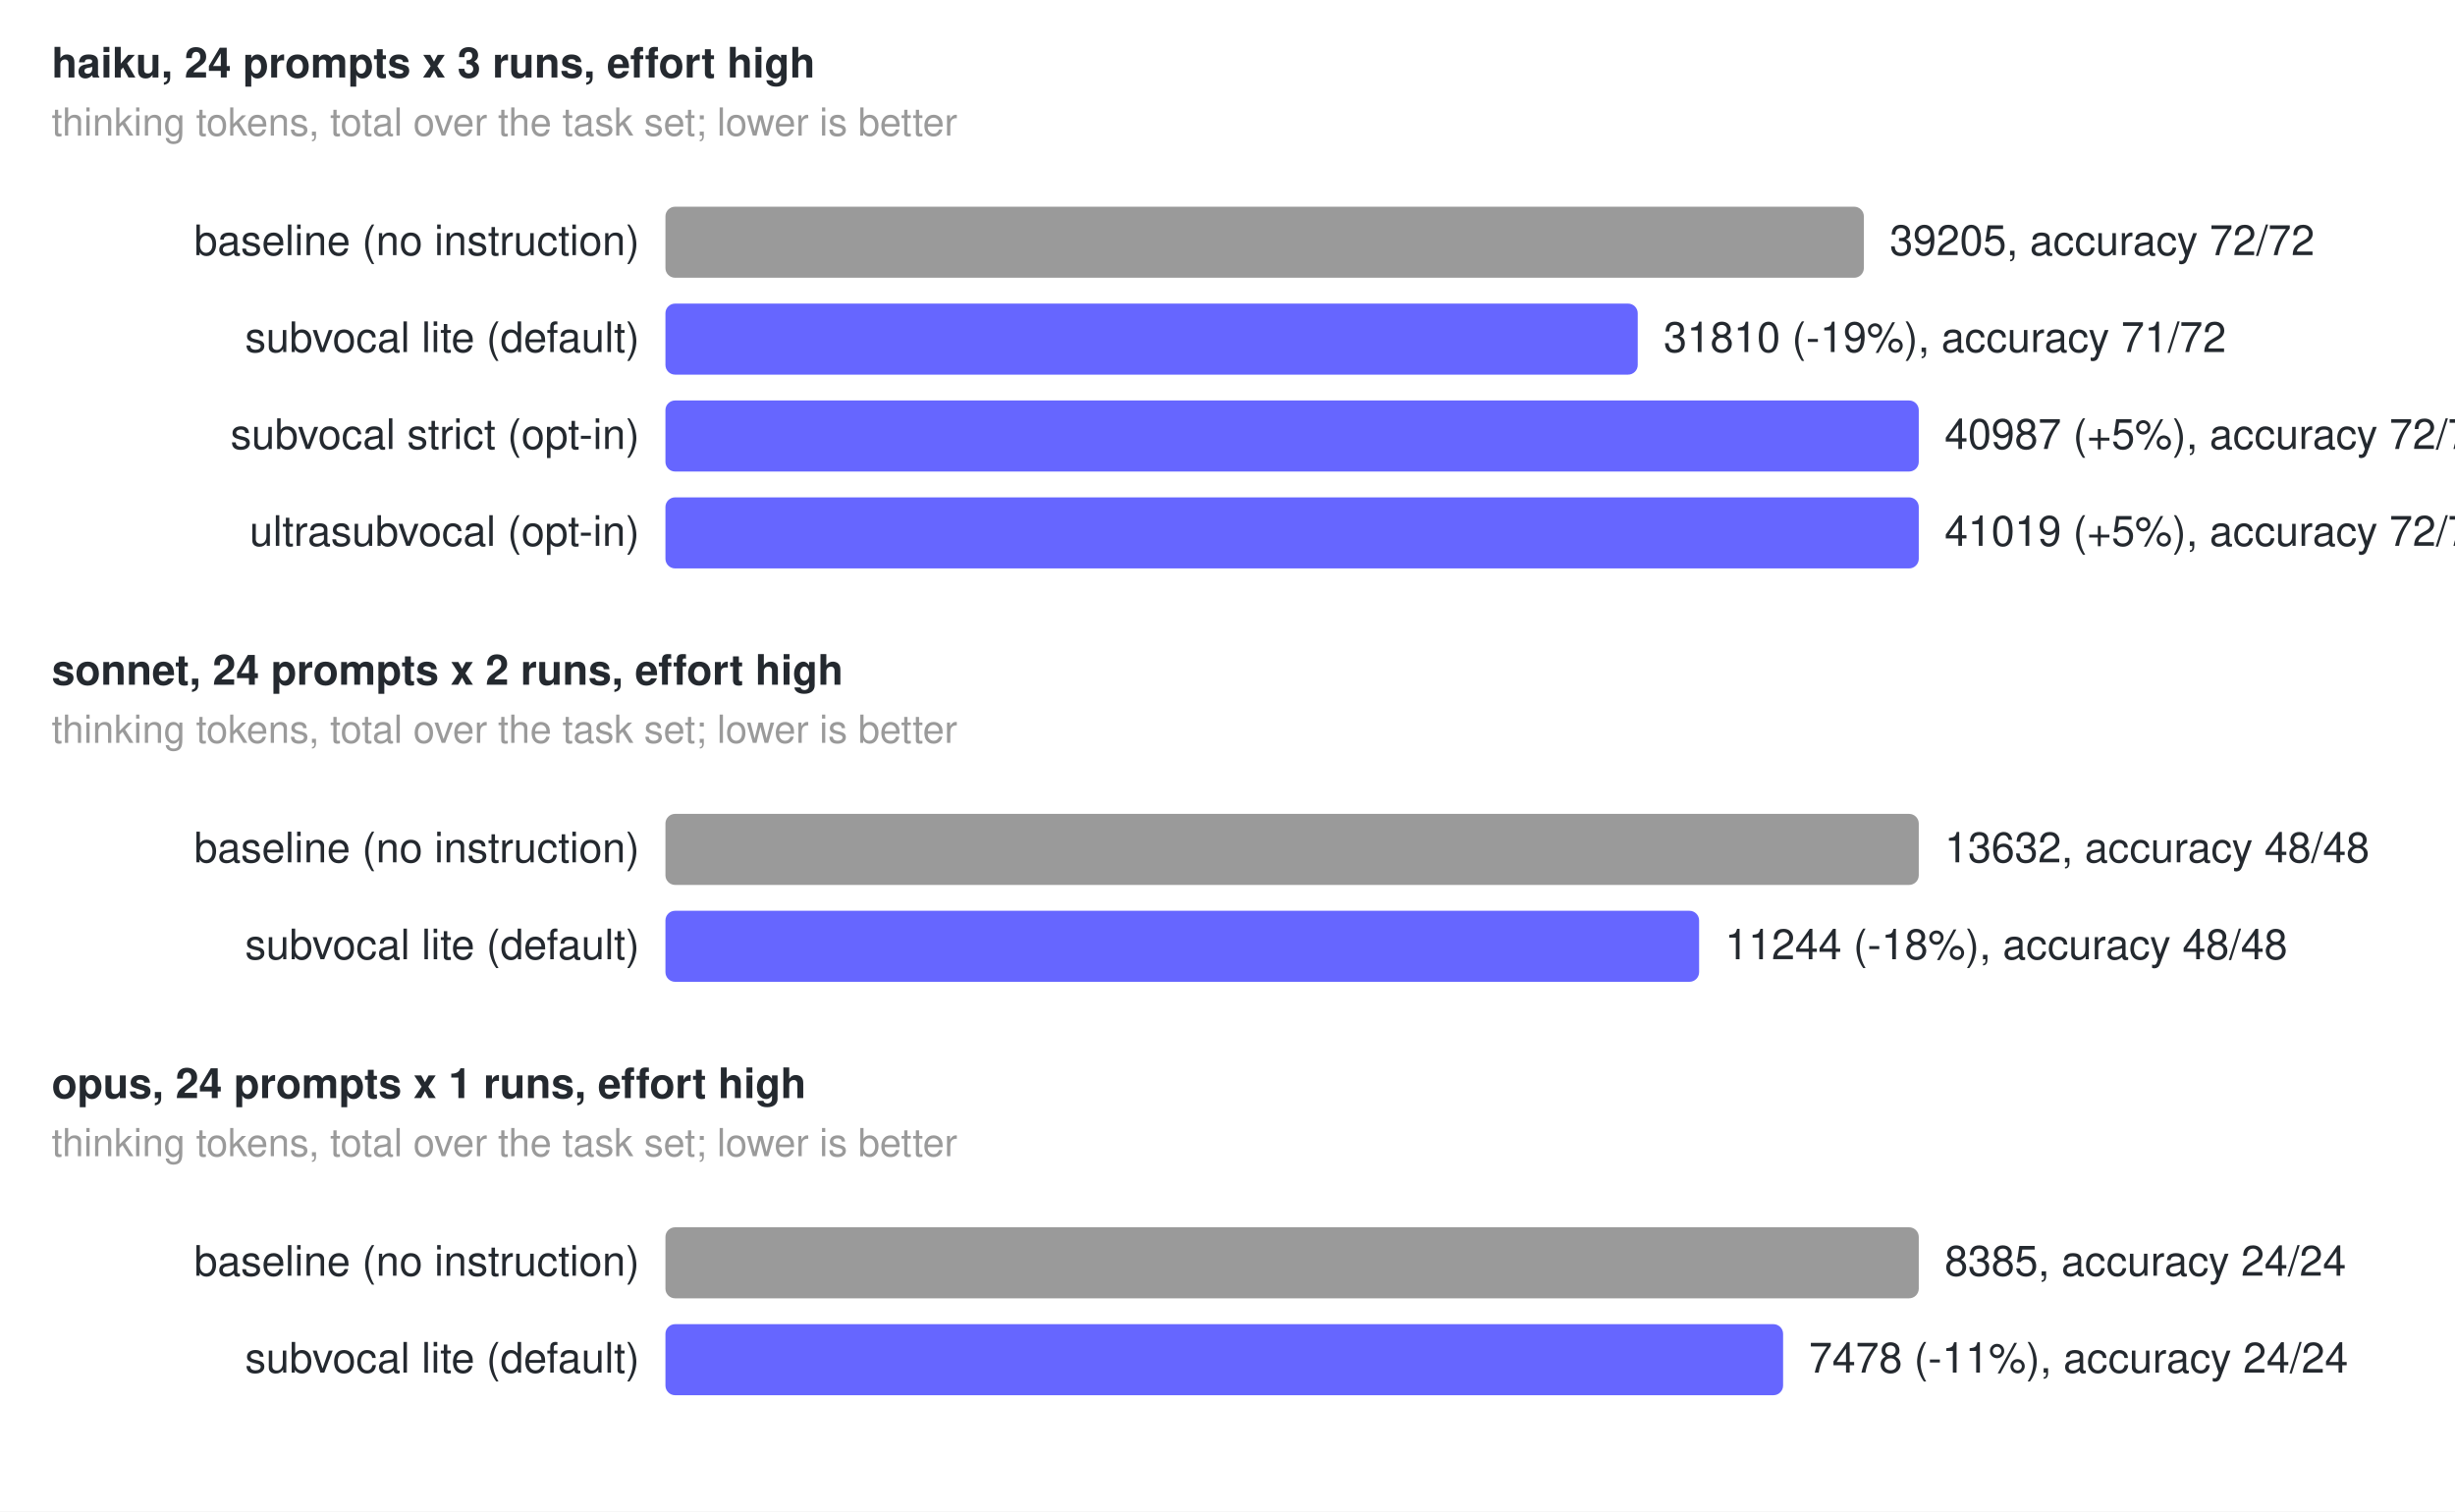
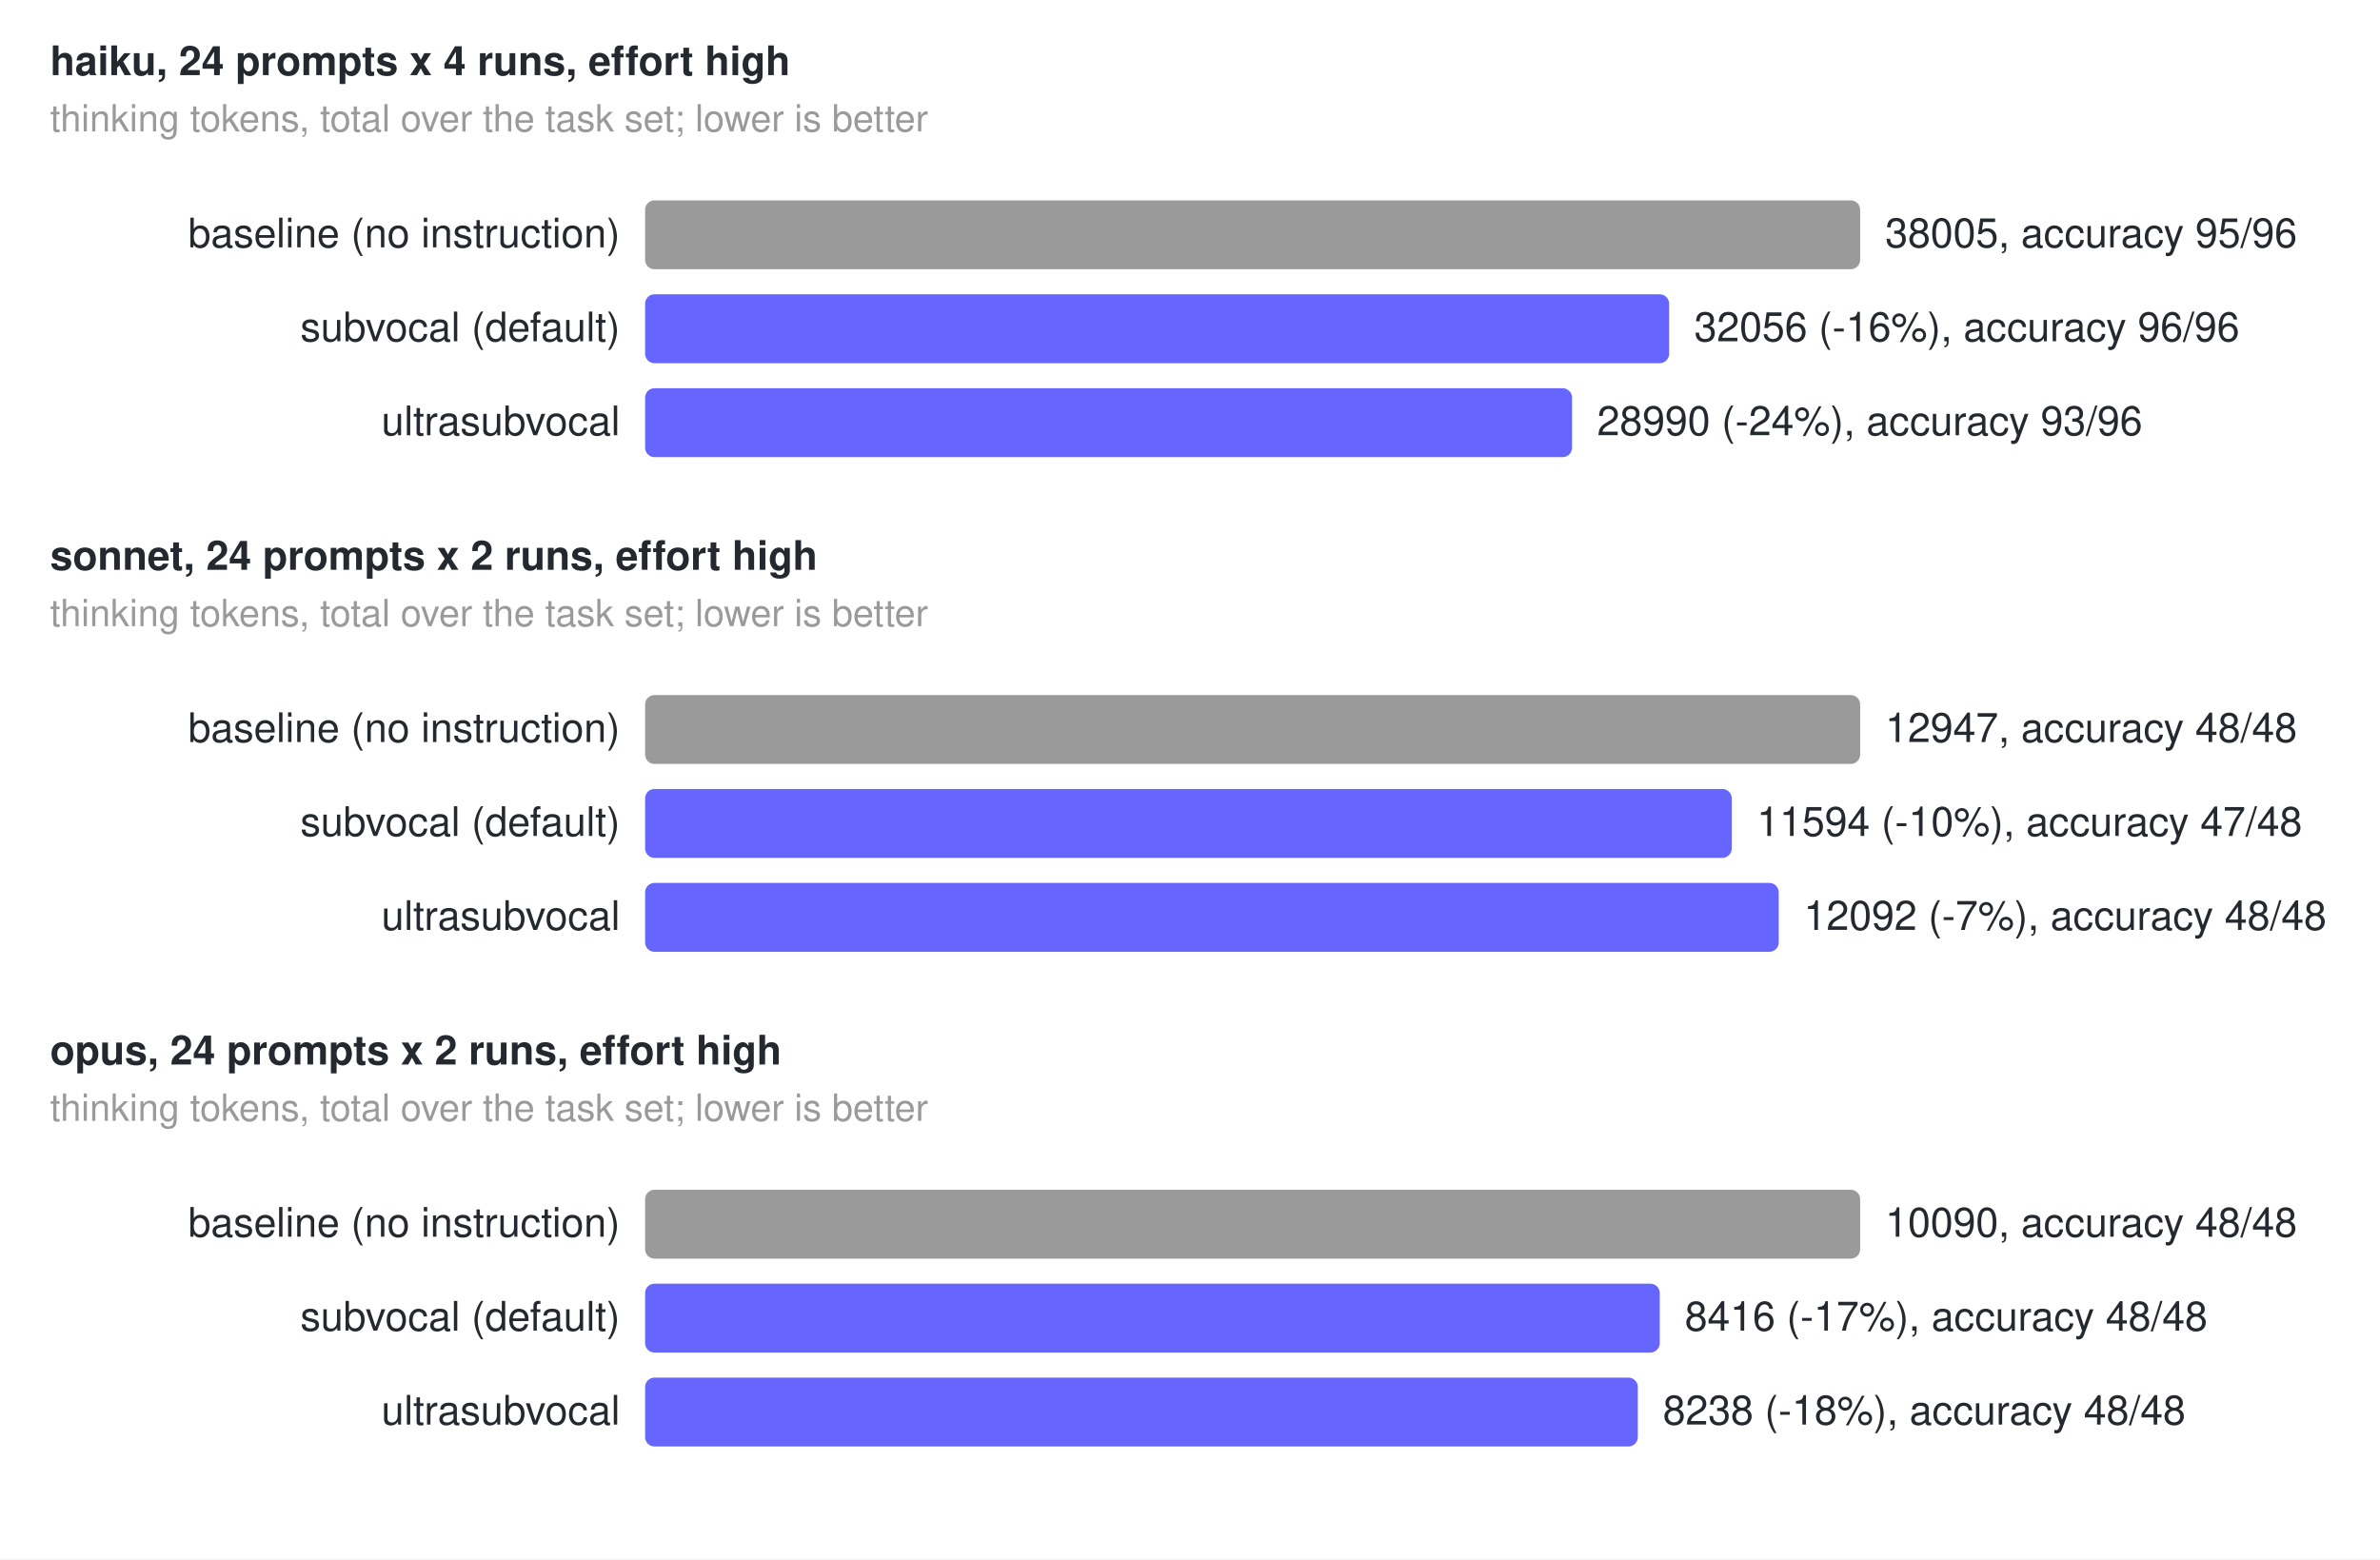
- <svg xmlns="http://www.w3.org/2000/svg" width="760" height="468" viewBox="0 0 760 468" font-family="ui-sans-serif, system-ui, -apple-system, Segoe UI, Helvetica, Arial, sans-serif" font-size="13">
-   <rect width="760" height="468" fill="#ffffff" />
-   <text x="16" y="24" font-weight="600" fill="#24292f">haiku, 24 prompts x 3 runs, effort high</text>
+ <svg xmlns="http://www.w3.org/2000/svg" width="760" height="498" viewBox="0 0 760 498" font-family="ui-sans-serif, system-ui, -apple-system, Segoe UI, Helvetica, Arial, sans-serif" font-size="13">
+   <rect width="760" height="498" fill="#ffffff" />
+   <text x="16" y="24" font-weight="600" fill="#24292f">haiku, 24 prompts x 4 runs, effort high</text>
  <text x="16" y="42" fill="#9a9a9a" font-size="12">thinking tokens, total over the task set; lower is better</text>
  <text x="198" y="79" text-anchor="end" fill="#24292f">baseline (no instruction)</text>
-   <rect x="206" y="64" width="371" height="22" rx="3" fill="#9a9a9a" />
-   <text x="585" y="79" fill="#24292f">39205, accuracy 72/72</text>
-   <text x="198" y="109" text-anchor="end" fill="#24292f">subvocal lite (default)</text>
-   <rect x="206" y="94" width="301" height="22" rx="3" fill="#6666ff" />
-   <text x="515" y="109" fill="#24292f">31810 (-19%), accuracy 71/72</text>
-   <text x="198" y="139" text-anchor="end" fill="#24292f">subvocal strict (opt-in)</text>
-   <rect x="206" y="124" width="388" height="22" rx="3" fill="#6666ff" />
-   <text x="602" y="139" fill="#24292f">40987 (+5%), accuracy 72/72</text>
-   <text x="198" y="169" text-anchor="end" fill="#24292f">ultrasubvocal (opt-in)</text>
-   <rect x="206" y="154" width="388" height="22" rx="3" fill="#6666ff" />
-   <text x="602" y="169" fill="#24292f">41019 (+5%), accuracy 72/72</text>
-   <text x="16" y="212" font-weight="600" fill="#24292f">sonnet, 24 prompts x 2 runs, effort high</text>
-   <text x="16" y="230" fill="#9a9a9a" font-size="12">thinking tokens, total over the task set; lower is better</text>
-   <text x="198" y="267" text-anchor="end" fill="#24292f">baseline (no instruction)</text>
-   <rect x="206" y="252" width="388" height="22" rx="3" fill="#9a9a9a" />
-   <text x="602" y="267" fill="#24292f">13632, accuracy 48/48</text>
-   <text x="198" y="297" text-anchor="end" fill="#24292f">subvocal lite (default)</text>
-   <rect x="206" y="282" width="320" height="22" rx="3" fill="#6666ff" />
-   <text x="534" y="297" fill="#24292f">11244 (-18%), accuracy 48/48</text>
-   <text x="16" y="340" font-weight="600" fill="#24292f">opus, 24 prompts x 1 runs, effort high</text>
+   <rect x="206" y="64" width="388" height="22" rx="3" fill="#9a9a9a" />
+   <text x="602" y="79" fill="#24292f">38005, accuracy 95/96</text>
+   <text x="198" y="109" text-anchor="end" fill="#24292f">subvocal (default)</text>
+   <rect x="206" y="94" width="327" height="22" rx="3" fill="#6666ff" />
+   <text x="541" y="109" fill="#24292f">32056 (-16%), accuracy 96/96</text>
+   <text x="198" y="139" text-anchor="end" fill="#24292f">ultrasubvocal</text>
+   <rect x="206" y="124" width="296" height="22" rx="3" fill="#6666ff" />
+   <text x="510" y="139" fill="#24292f">28990 (-24%), accuracy 93/96</text>
+   <text x="16" y="182" font-weight="600" fill="#24292f">sonnet, 24 prompts x 2 runs, effort high</text>
+   <text x="16" y="200" fill="#9a9a9a" font-size="12">thinking tokens, total over the task set; lower is better</text>
+   <text x="198" y="237" text-anchor="end" fill="#24292f">baseline (no instruction)</text>
+   <rect x="206" y="222" width="388" height="22" rx="3" fill="#9a9a9a" />
+   <text x="602" y="237" fill="#24292f">12947, accuracy 48/48</text>
+   <text x="198" y="267" text-anchor="end" fill="#24292f">subvocal (default)</text>
+   <rect x="206" y="252" width="347" height="22" rx="3" fill="#6666ff" />
+   <text x="561" y="267" fill="#24292f">11594 (-10%), accuracy 47/48</text>
+   <text x="198" y="297" text-anchor="end" fill="#24292f">ultrasubvocal</text>
+   <rect x="206" y="282" width="362" height="22" rx="3" fill="#6666ff" />
+   <text x="576" y="297" fill="#24292f">12092 (-7%), accuracy 48/48</text>
+   <text x="16" y="340" font-weight="600" fill="#24292f">opus, 24 prompts x 2 runs, effort high</text>
  <text x="16" y="358" fill="#9a9a9a" font-size="12">thinking tokens, total over the task set; lower is better</text>
  <text x="198" y="395" text-anchor="end" fill="#24292f">baseline (no instruction)</text>
  <rect x="206" y="380" width="388" height="22" rx="3" fill="#9a9a9a" />
-   <text x="602" y="395" fill="#24292f">8385, accuracy 24/24</text>
-   <text x="198" y="425" text-anchor="end" fill="#24292f">subvocal lite (default)</text>
-   <rect x="206" y="410" width="346" height="22" rx="3" fill="#6666ff" />
-   <text x="560" y="425" fill="#24292f">7478 (-11%), accuracy 24/24</text>
+   <text x="602" y="395" fill="#24292f">10090, accuracy 48/48</text>
+   <text x="198" y="425" text-anchor="end" fill="#24292f">subvocal (default)</text>
+   <rect x="206" y="410" width="324" height="22" rx="3" fill="#6666ff" />
+   <text x="538" y="425" fill="#24292f">8416 (-17%), accuracy 48/48</text>
+   <text x="198" y="455" text-anchor="end" fill="#24292f">ultrasubvocal</text>
+   <rect x="206" y="440" width="317" height="22" rx="3" fill="#6666ff" />
+   <text x="531" y="455" fill="#24292f">8238 (-18%), accuracy 48/48</text>
</svg>
